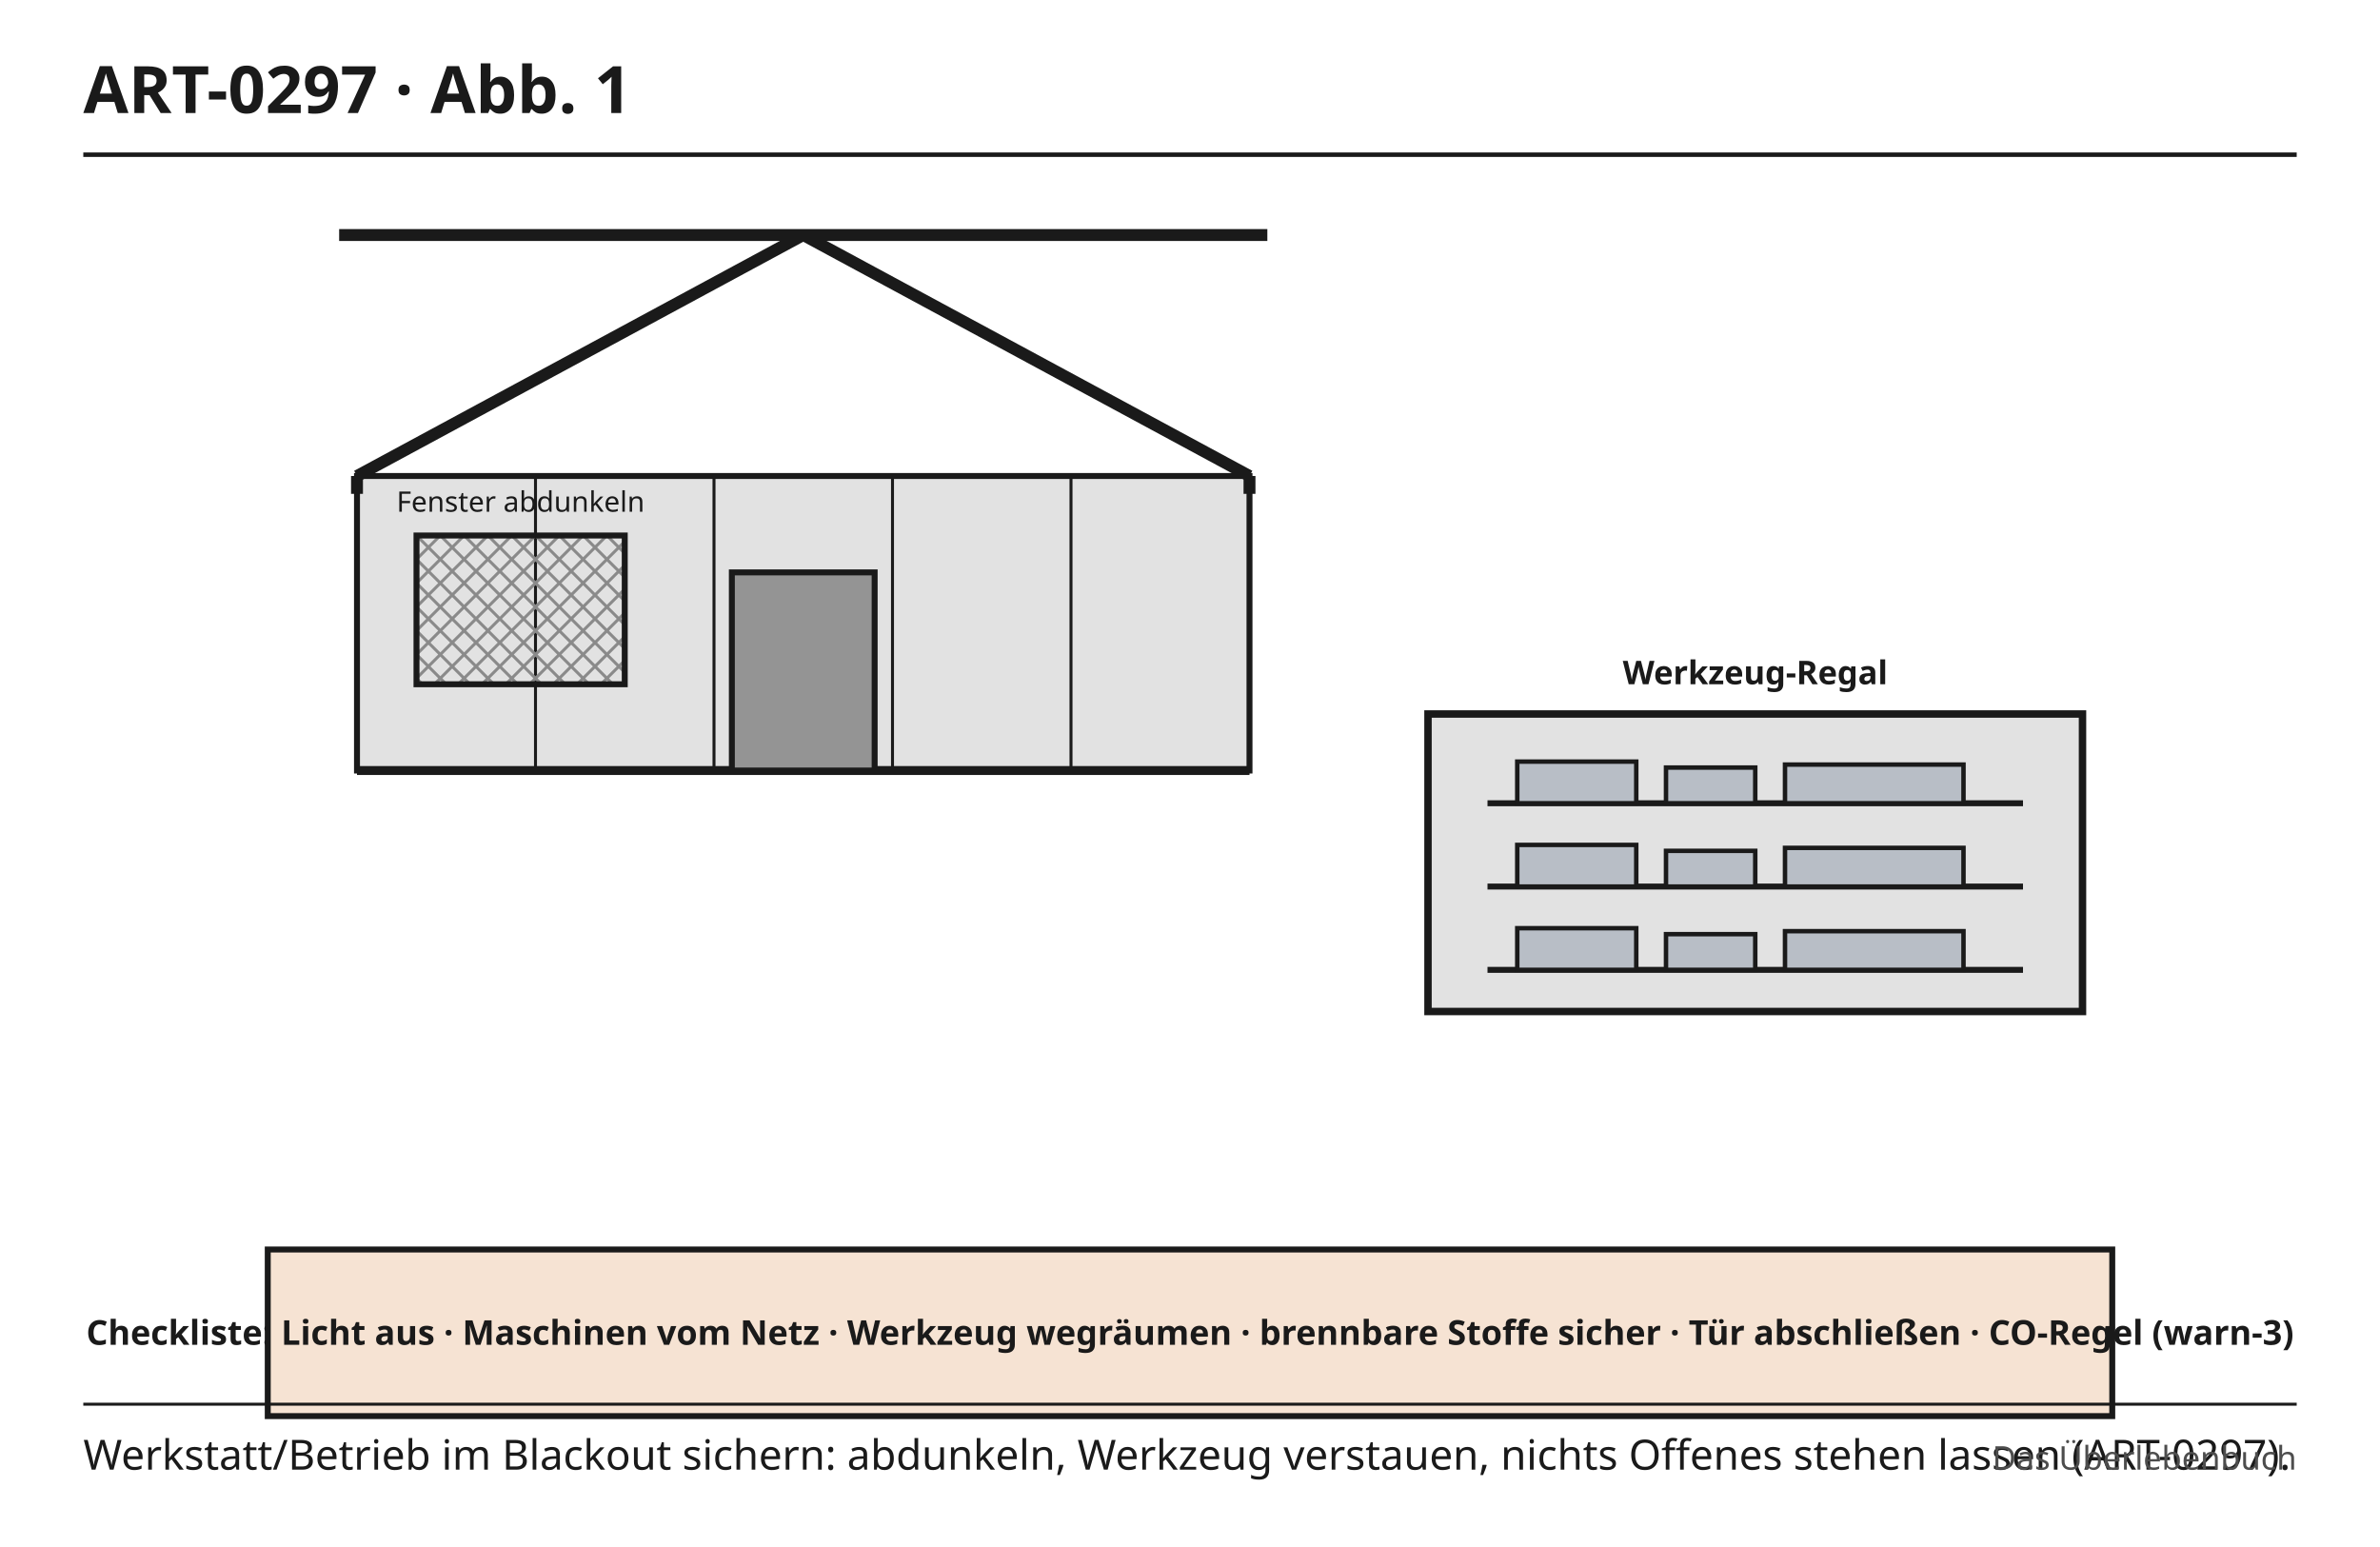
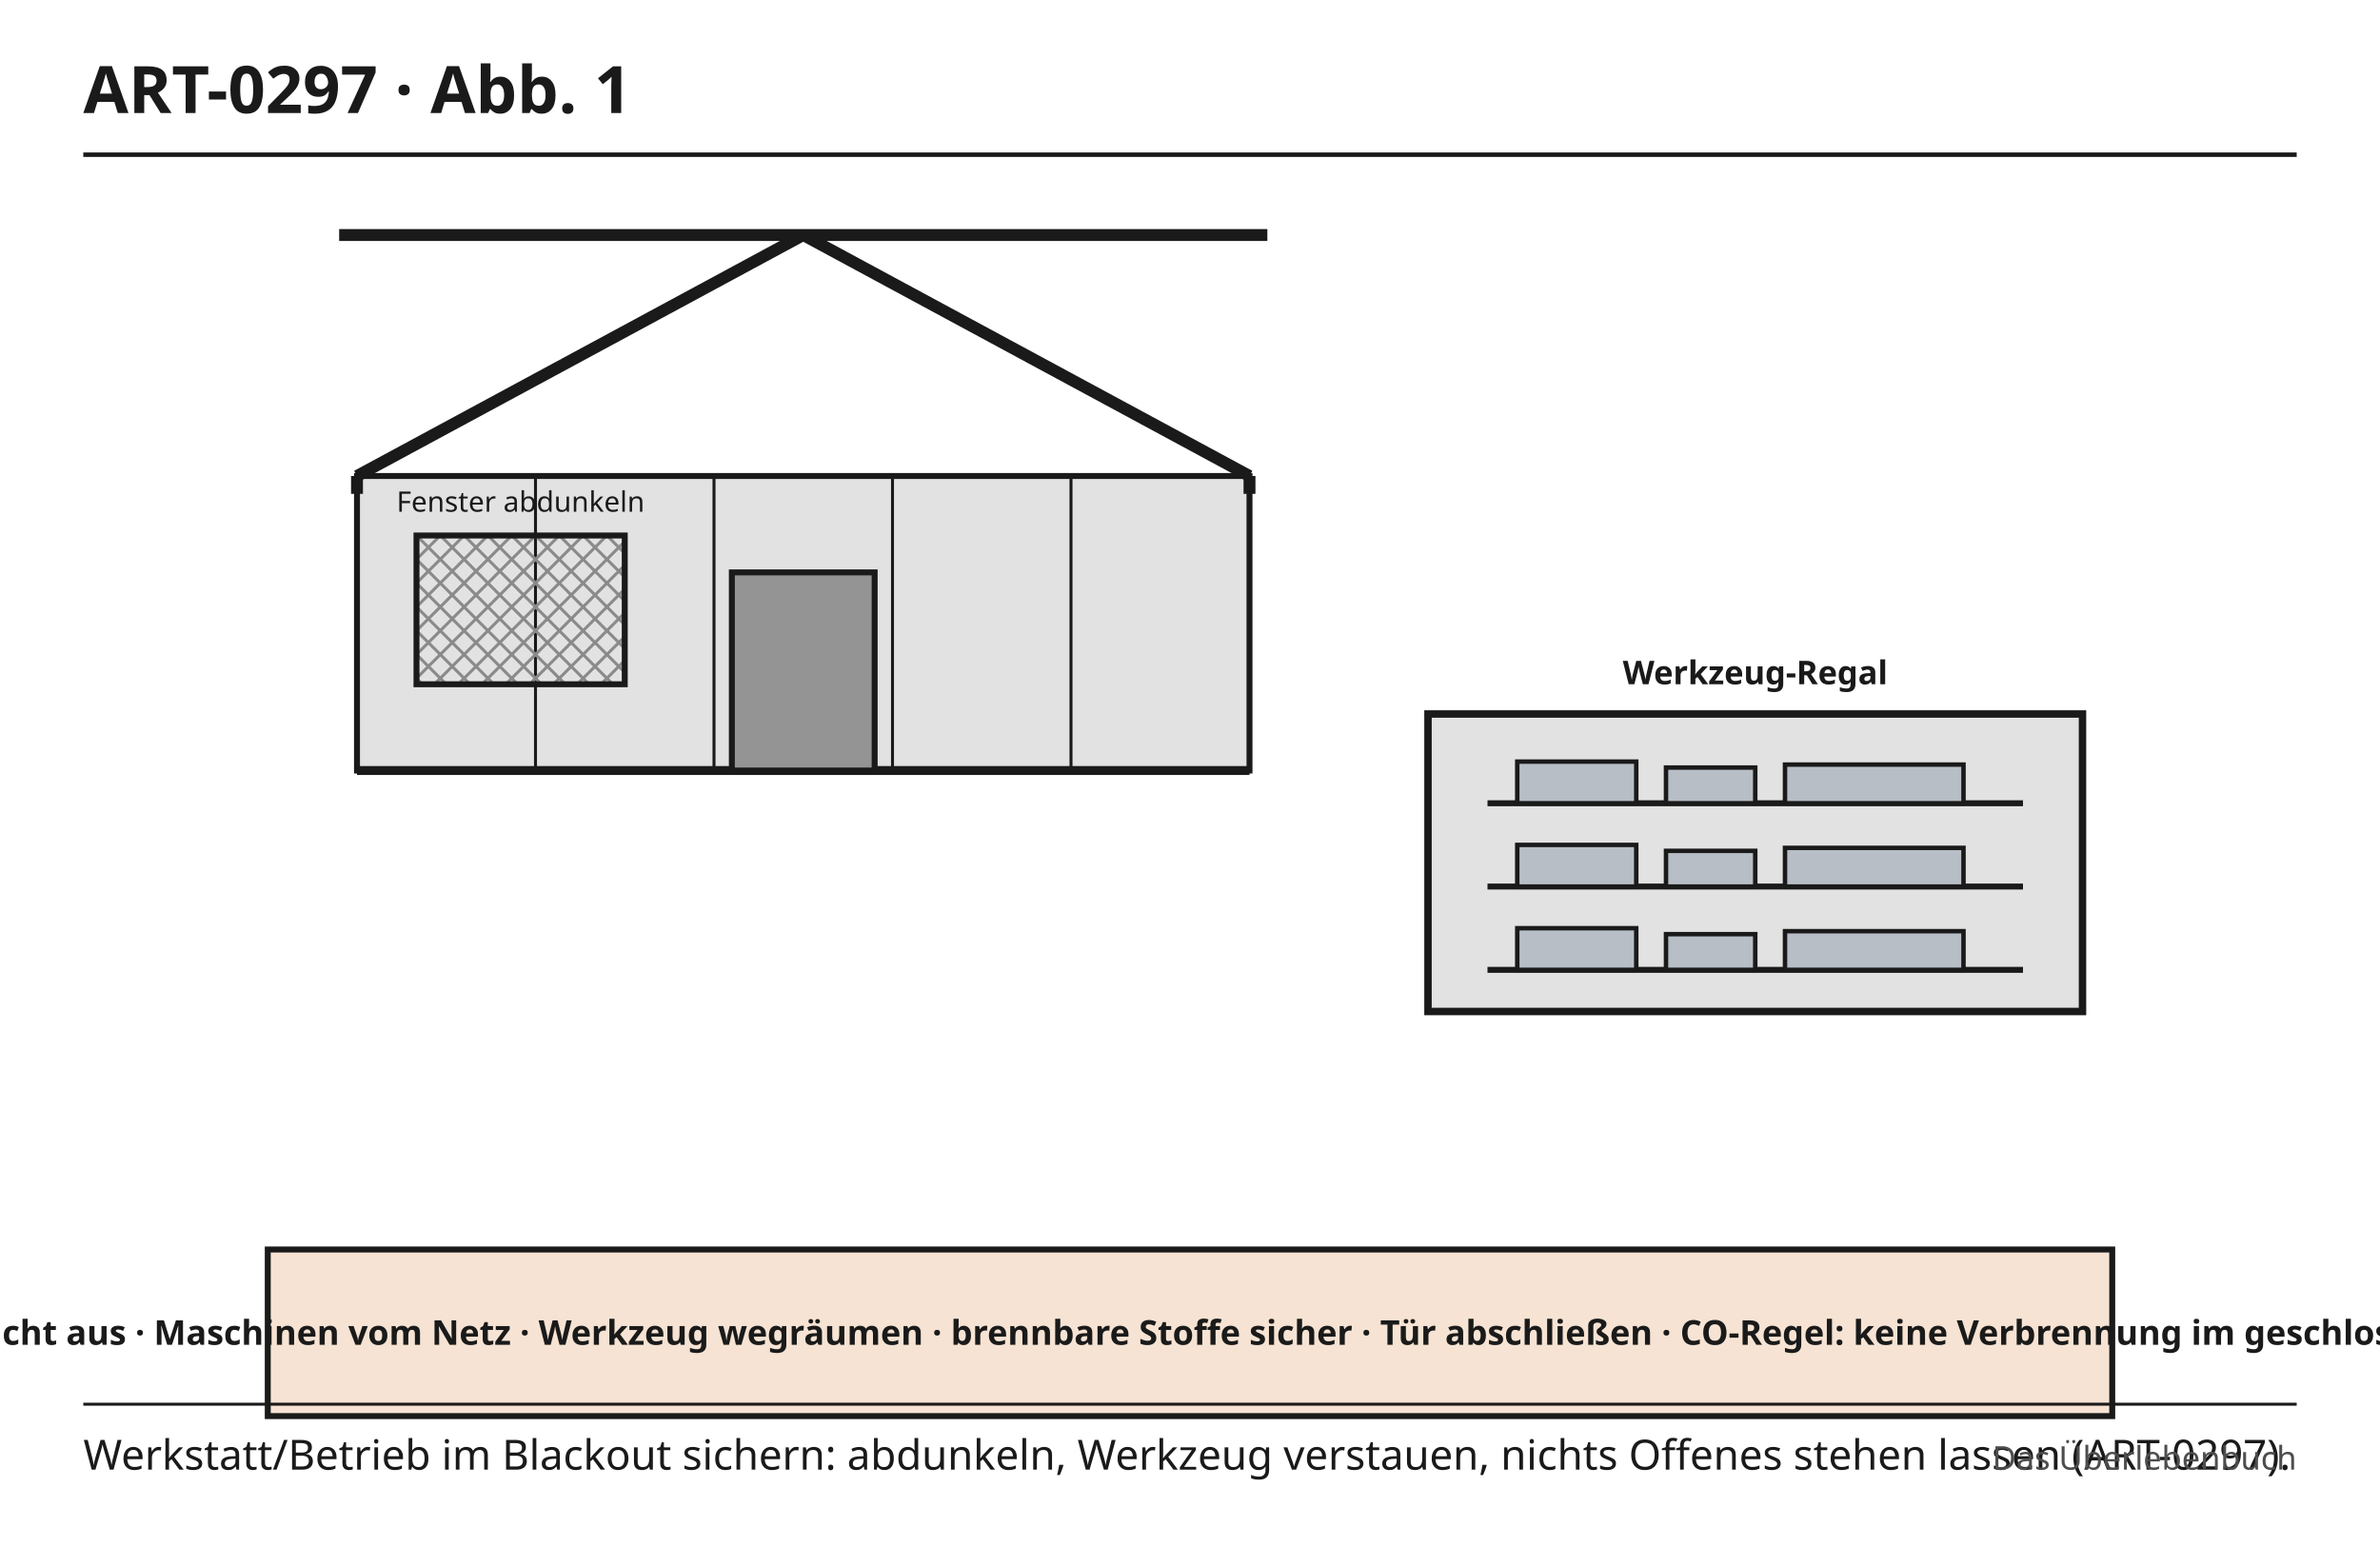
<svg xmlns="http://www.w3.org/2000/svg" viewBox="0 0 800 520" role="img" aria-label="ART-0297 · Abb. 1 – Werkstatt/Betrieb im Blackout sichern: abdunkeln, Werkzeug verstauen, nichts Offenes stehen lassen (ART-0297).">
  <defs>
    <marker id="ah" markerWidth="10" markerHeight="8" refX="9" refY="4" orient="auto">
      <path d="M0 0 L10 4 L0 8 z" fill="#1a1a1a" />
    </marker>
    <marker id="ahs" markerWidth="10" markerHeight="8" refX="1" refY="4" orient="auto">
      <path d="M10 0 L0 4 L10 8 z" fill="#1a1a1a" />
    </marker>
    <pattern id="hatch" width="8" height="8" patternTransform="rotate(45)" patternUnits="userSpaceOnUse">
      <line x1="0" y1="0" x2="0" y2="8" stroke="#6e6e6e" stroke-width="1.6" />
    </pattern>
    <pattern id="cross" width="8" height="8" patternUnits="userSpaceOnUse">
      <path d="M0 0 L8 8 M8 0 L0 8" stroke="#8a8a8a" stroke-width="1" />
    </pattern>
    <pattern id="dots" width="7" height="7" patternUnits="userSpaceOnUse">
      <circle cx="2" cy="2" r="1.4" fill="#6e6e6e" />
    </pattern>
    <pattern id="wtr" width="24" height="12" patternUnits="userSpaceOnUse">
      <rect width="24" height="12" fill="#6b97bd" />
      <path d="M0 8 q 6 -5 12 0 t 12 0" fill="none" stroke="#3f6f96" stroke-width="1.4" />
    </pattern>
  </defs>
  <rect x="0" y="0" width="800" height="520" fill="#ffffff" />
  <text x="28" y="38" font-family="sans-serif" font-size="22" text-anchor="start" font-weight="bold" fill="#1a1a1a">ART-0297 · Abb. 1</text>
  <line x1="28" y1="52" x2="772" y2="52" stroke="#1a1a1a" stroke-width="1.5" />
  <rect x="120" y="160" width="300" height="99" fill="#e2e2e2" stroke="#1a1a1a" stroke-width="2" />
  <line x1="180" y1="160" x2="180" y2="259" stroke="#1a1a1a" stroke-width="1" />
  <line x1="240" y1="160" x2="240" y2="259" stroke="#1a1a1a" stroke-width="1" />
  <line x1="300" y1="160" x2="300" y2="259" stroke="#1a1a1a" stroke-width="1" />
  <line x1="360" y1="160" x2="360" y2="259" stroke="#1a1a1a" stroke-width="1" />
  <line x1="120" y1="259" x2="420" y2="259" stroke="#1a1a1a" stroke-width="3" />
  <line x1="120" y1="160" x2="270" y2="79" stroke="#1a1a1a" stroke-width="4" />
  <line x1="420" y1="160" x2="270" y2="79" stroke="#1a1a1a" stroke-width="4" />
  <line x1="114" y1="79" x2="426" y2="79" stroke="#1a1a1a" stroke-width="4" />
  <line x1="120" y1="160" x2="120" y2="166" stroke="#1a1a1a" stroke-width="4" />
  <line x1="420" y1="160" x2="420" y2="166" stroke="#1a1a1a" stroke-width="4" />
  <rect x="246" y="192.4" width="48" height="66.6" fill="#949494" stroke="#1a1a1a" stroke-width="2" />
  <rect x="140" y="180" width="70" height="50" fill="url(#cross)" stroke="#1a1a1a" stroke-width="2" />
  <text x="175" y="172" font-family="sans-serif" font-size="9.5" text-anchor="middle" font-weight="normal" fill="#1a1a1a">Fenster abdunkeln</text>
  <rect x="480" y="240" width="220" height="100" fill="#e2e2e2" stroke="#1a1a1a" stroke-width="2.5" />
  <text x="590" y="230" font-family="sans-serif" font-size="11" text-anchor="middle" font-weight="bold" fill="#1a1a1a">Werkzeug-Regal</text>
  <line x1="500" y1="270" x2="680" y2="270" stroke="#1a1a1a" stroke-width="2" />
  <rect x="510" y="256" width="40" height="14" fill="#b8bec6" stroke="#1a1a1a" stroke-width="1.5" />
  <rect x="560" y="258" width="30" height="12" fill="#b8bec6" stroke="#1a1a1a" stroke-width="1.5" />
  <rect x="600" y="257" width="60" height="13" fill="#b8bec6" stroke="#1a1a1a" stroke-width="1.5" />
  <line x1="500" y1="298" x2="680" y2="298" stroke="#1a1a1a" stroke-width="2" />
  <rect x="510" y="284" width="40" height="14" fill="#b8bec6" stroke="#1a1a1a" stroke-width="1.5" />
  <rect x="560" y="286" width="30" height="12" fill="#b8bec6" stroke="#1a1a1a" stroke-width="1.5" />
  <rect x="600" y="285" width="60" height="13" fill="#b8bec6" stroke="#1a1a1a" stroke-width="1.5" />
  <line x1="500" y1="326" x2="680" y2="326" stroke="#1a1a1a" stroke-width="2" />
  <rect x="510" y="312" width="40" height="14" fill="#b8bec6" stroke="#1a1a1a" stroke-width="1.5" />
  <rect x="560" y="314" width="30" height="12" fill="#b8bec6" stroke="#1a1a1a" stroke-width="1.5" />
  <rect x="600" y="313" width="60" height="13" fill="#b8bec6" stroke="#1a1a1a" stroke-width="1.5" />
  <rect x="90" y="420" width="620" height="56" fill="#f6e3d3" stroke="#1a1a1a" stroke-width="2" />
-   <text x="400" y="452.025" font-family="sans-serif" font-size="11.5" text-anchor="middle" font-weight="bold" fill="#1a1a1a">Checkliste: Licht aus · Maschinen vom Netz · Werkzeug wegräumen · brennbare Stoffe sicher · Tür abschließen · CO-Regel (warn-3)</text>
+   <text x="400" y="452.025" font-family="sans-serif" font-size="11.5" text-anchor="middle" font-weight="bold" fill="#1a1a1a">Checkliste: Licht aus · Maschinen vom Netz · Werkzeug wegräumen · brennbare Stoffe sicher · Tür abschließen · CO-Regel: keine Verbrennung im geschlossenen Raum</text>
  <line x1="28" y1="472" x2="772" y2="472" stroke="#1a1a1a" stroke-width="1" />
  <text x="28" y="494" font-family="sans-serif" font-size="14" text-anchor="start" font-weight="normal" fill="#1a1a1a">Werkstatt/Betrieb im Blackout sichern: abdunkeln, Werkzeug verstauen, nichts Offenes stehen lassen (ART-0297).</text>
  <text x="772" y="494" font-family="sans-serif" font-size="11" text-anchor="end" font-weight="normal" fill="#4d4d4d">Das Überlebenbuch</text>
</svg>
